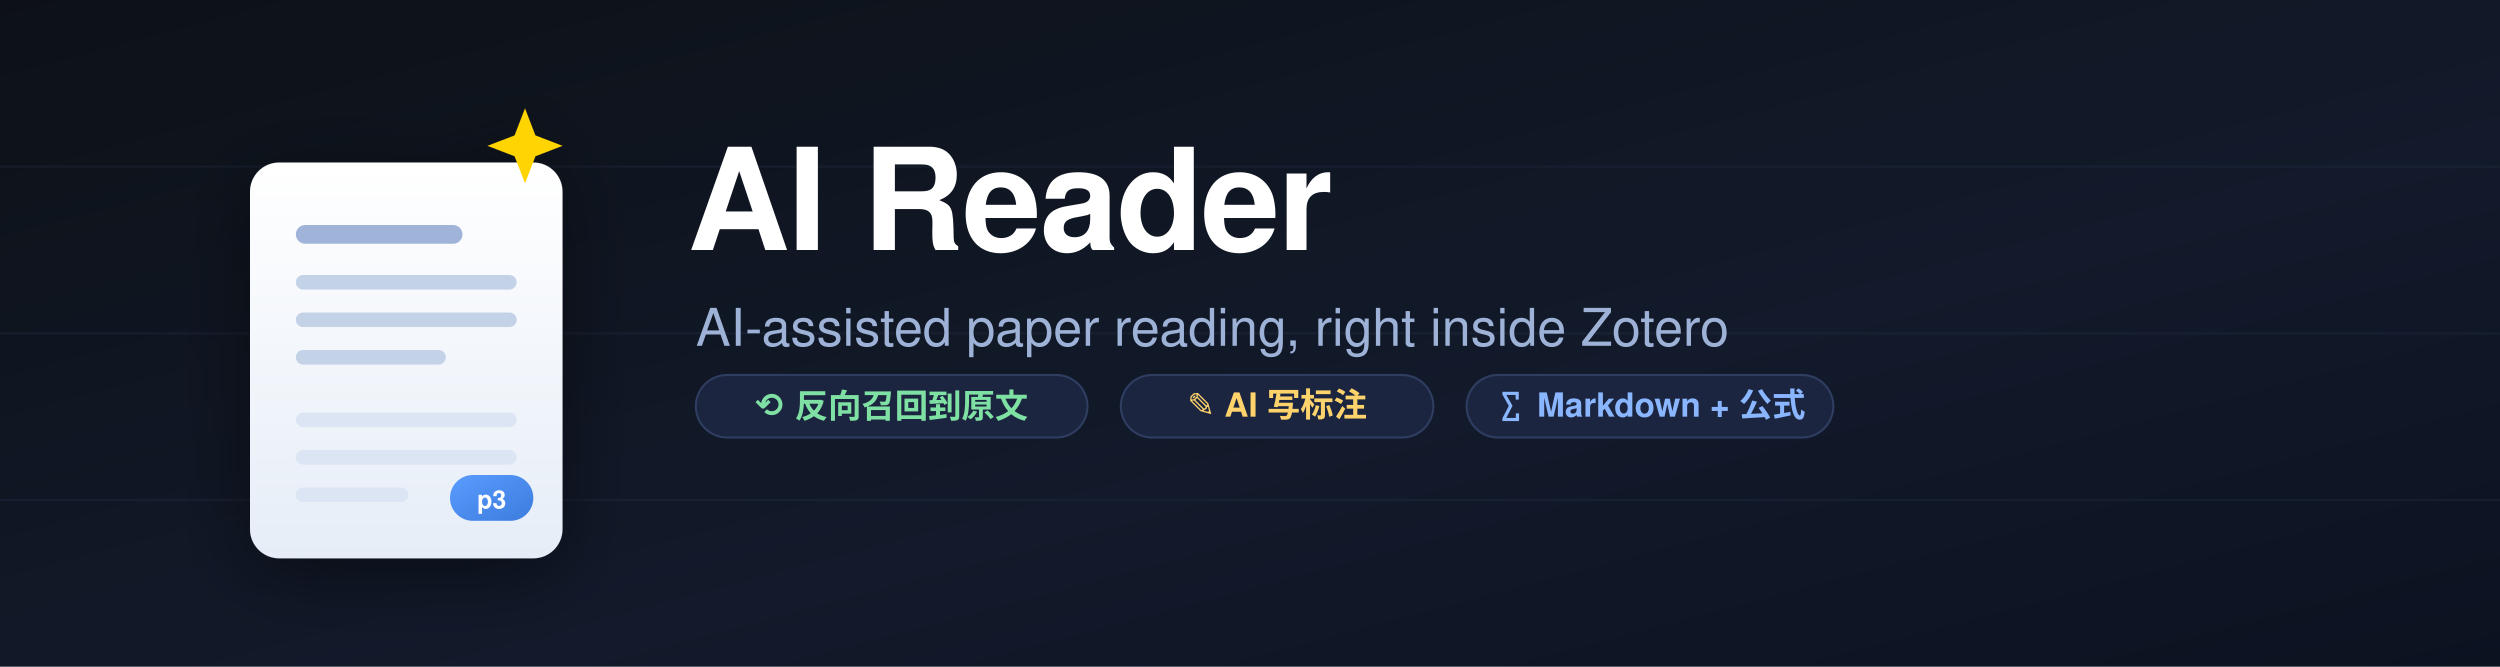
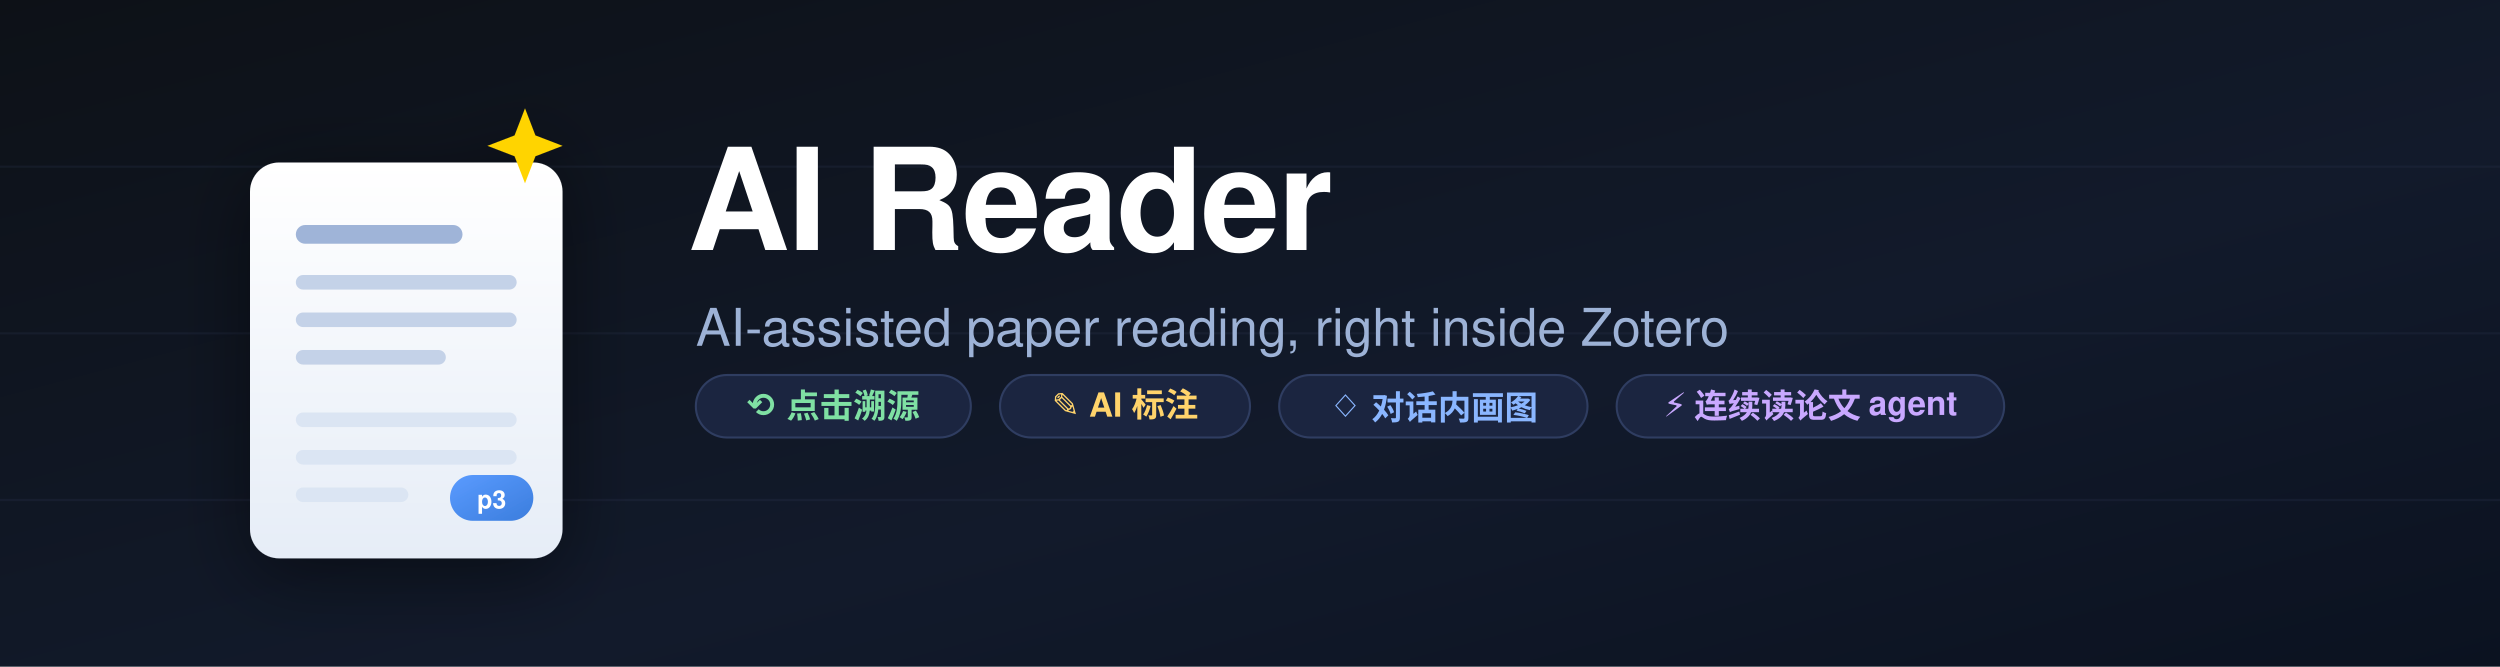
<svg xmlns="http://www.w3.org/2000/svg" width="1200" height="320" viewBox="0 0 1200 320" font-family="-apple-system,BlinkMacSystemFont,Segoe UI,Helvetica,Arial,sans-serif">
  <defs>
    <linearGradient id="bg" x1="0" y1="0" x2="1" y2="1">
      <stop offset="0" stop-color="#0d1117" />
      <stop offset="0.6" stop-color="#121a2b" />
      <stop offset="1" stop-color="#0b1220" />
    </linearGradient>
    <linearGradient id="accent" x1="0" y1="0" x2="1" y2="1">
      <stop offset="0" stop-color="#5a9bff" />
      <stop offset="1" stop-color="#3b7ddd" />
    </linearGradient>
    <linearGradient id="paper" x1="0" y1="0" x2="0" y2="1">
      <stop offset="0" stop-color="#ffffff" />
      <stop offset="1" stop-color="#e6edf7" />
    </linearGradient>
    <filter id="soft" x="-20%" y="-20%" width="140%" height="140%">
      <feDropShadow dx="0" dy="8" stdDeviation="18" flood-color="#000" flood-opacity="0.45" />
    </filter>
  </defs>
  <rect width="1200" height="320" fill="url(#bg)" />
  <g stroke="#2a3550" stroke-width="1" opacity="0.25">
    <line x1="0" y1="80" x2="1200" y2="80" />
    <line x1="0" y1="160" x2="1200" y2="160" />
    <line x1="0" y1="240" x2="1200" y2="240" />
  </g>
  <g transform="translate(120,78)" filter="url(#soft)">
    <rect x="0" y="0" width="150" height="190" rx="14" fill="url(#paper)" />
    <rect x="22" y="30" width="80" height="9" rx="4.5" fill="#9fb4d8" />
    <rect x="22" y="54" width="106" height="7" rx="3.5" fill="#c4d2e8" />
    <rect x="22" y="72" width="106" height="7" rx="3.5" fill="#c4d2e8" />
    <rect x="22" y="90" width="72" height="7" rx="3.5" fill="#c4d2e8" />
    <rect x="22" y="120" width="106" height="7" rx="3.5" fill="#dbe5f3" />
    <rect x="22" y="138" width="106" height="7" rx="3.5" fill="#dbe5f3" />
    <rect x="22" y="156" width="54" height="7" rx="3.5" fill="#dbe5f3" />
    <rect x="96" y="150" width="40" height="22" rx="11" fill="url(#accent)" />
    <text x="116" y="166" font-size="12" font-weight="700" fill="#fff" text-anchor="middle">p3</text>
    <g transform="translate(132,-8)">
      <path d="M0,-18 L5,-5 L18,0 L5,5 L0,18 L-5,5 L-18,0 L-5,-5 Z" fill="#ffd400" />
    </g>
  </g>
  <g transform="translate(330,120)">
    <text x="0" y="0" font-size="68" font-weight="800" fill="#ffffff" letter-spacing="-1">AI Reader</text>
    <text x="4" y="46" font-size="25" font-weight="500" fill="#9db2d6">AI-assisted paper reading, right inside Zotero</text>
    <g transform="translate(4,78)" font-size="16" font-weight="600">
-       <rect x="0" y="-18" width="188" height="30" rx="15" fill="#1b2540" stroke="#2f3d61" />
-       <text x="94" y="2" fill="#7fe0a3" text-anchor="middle">⟲ 反向召回到原文</text>
-       <rect x="204" y="-18" width="150" height="30" rx="15" fill="#1b2540" stroke="#2f3d61" />
-       <text x="279" y="2" fill="#ffd36b" text-anchor="middle">✎ AI 写标注</text>
-       <rect x="370" y="-18" width="176" height="30" rx="15" fill="#1b2540" stroke="#2f3d61" />
-       <text x="458" y="2" fill="#8ab6ff" text-anchor="middle">∑ Markdown + 公式</text>
+       <rect x="0" y="-18" width="132" height="30" rx="15" fill="#1b2540" stroke="#2f3d61" />
+       <text x="66" y="2" fill="#7fe0a3" text-anchor="middle">⟲ 点击溯源</text>
+       <rect x="146" y="-18" width="120" height="30" rx="15" fill="#1b2540" stroke="#2f3d61" />
+       <text x="206" y="2" fill="#ffd36b" text-anchor="middle">✎ AI 标注</text>
+       <rect x="280" y="-18" width="148" height="30" rx="15" fill="#1b2540" stroke="#2f3d61" />
+       <text x="354" y="2" fill="#8ab6ff" text-anchor="middle">◇ 对话内画图</text>
+       <rect x="442" y="-18" width="186" height="30" rx="15" fill="#1b2540" stroke="#2f3d61" />
+       <text x="535" y="2" fill="#c9a8ff" text-anchor="middle">⚡ 连续读论文 agent</text>
    </g>
  </g>
</svg>
